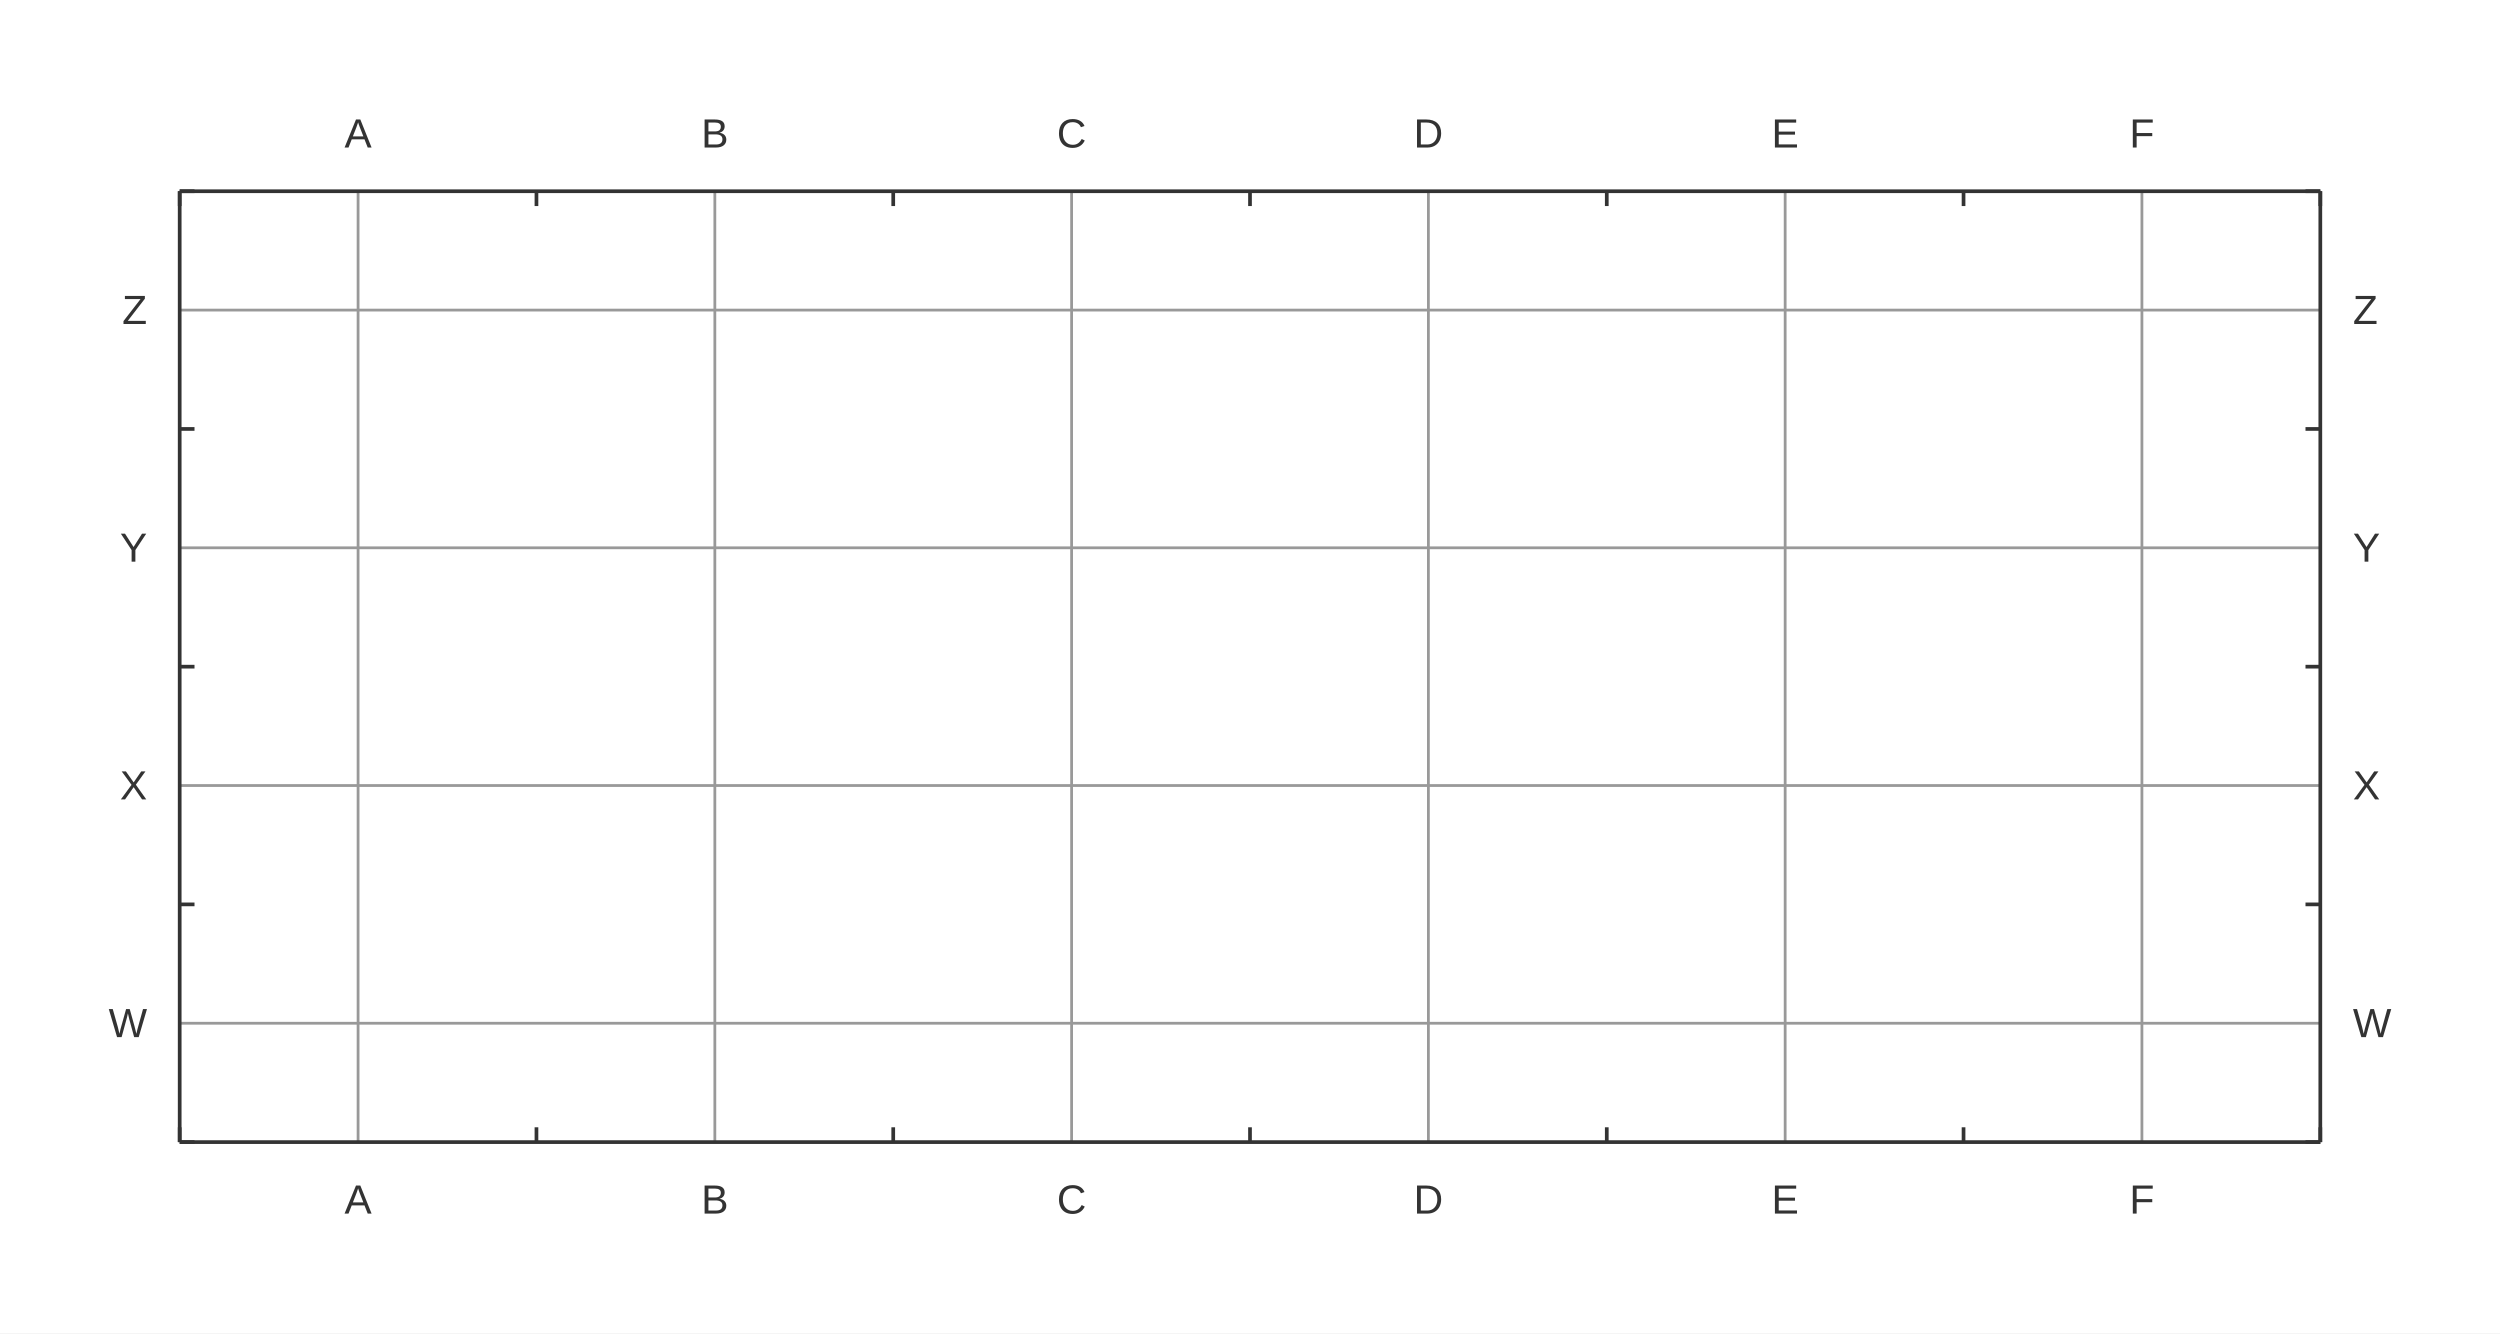
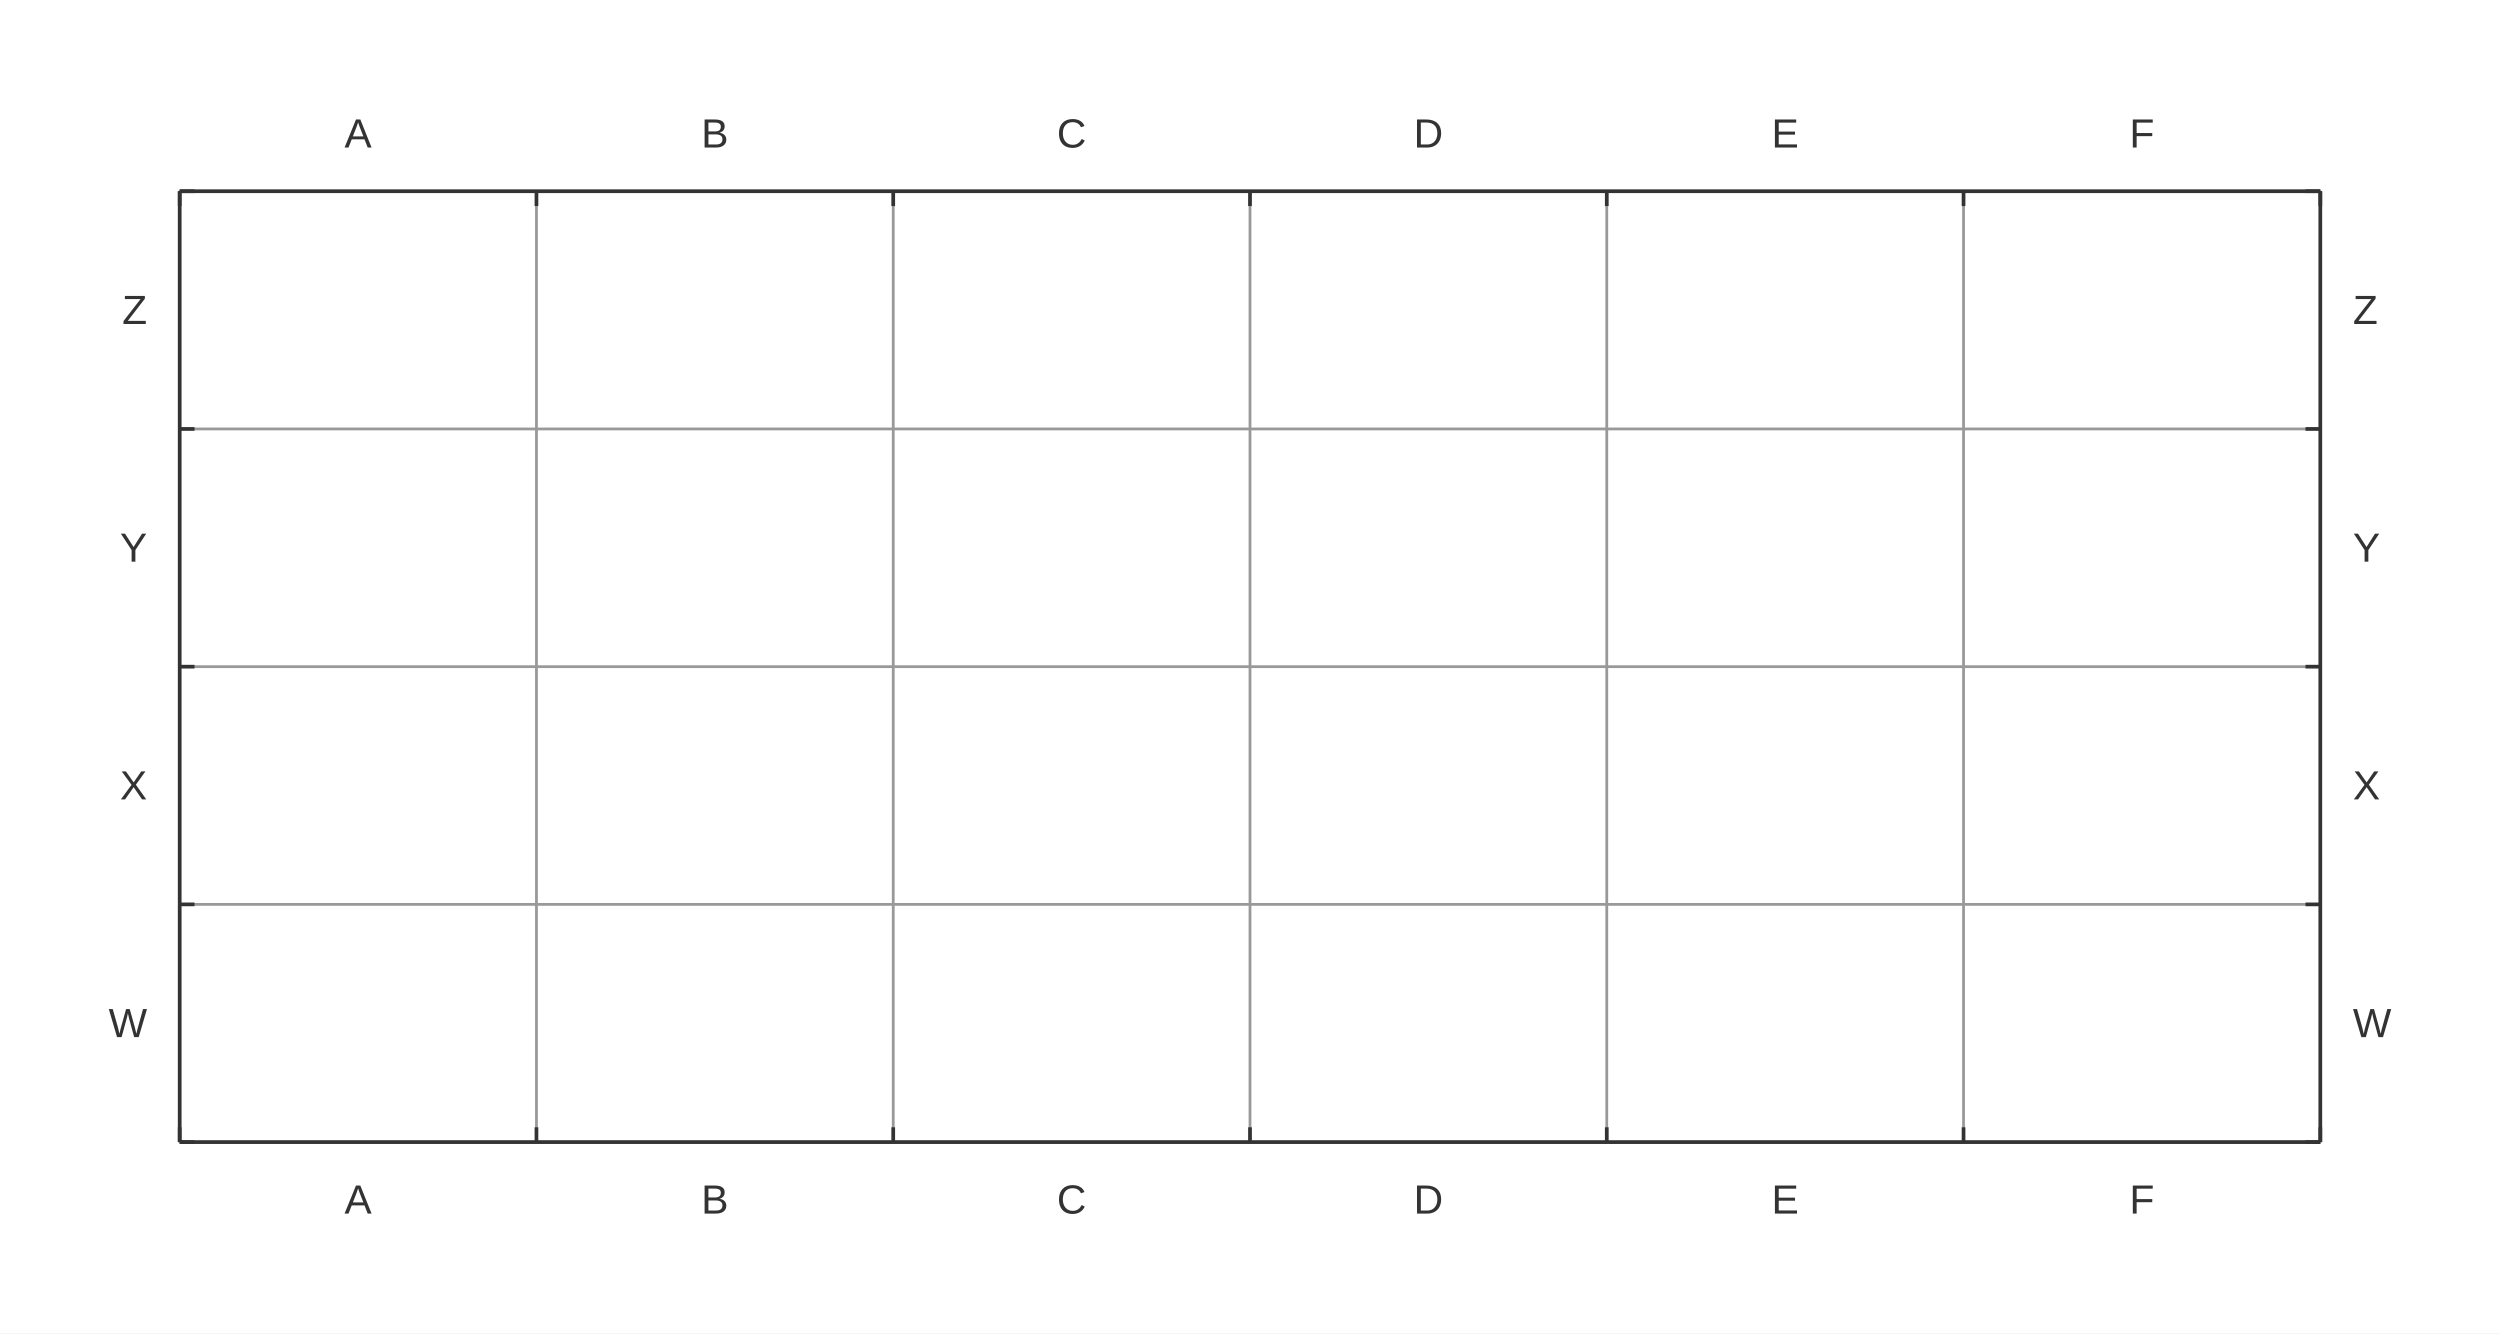
<svg xmlns="http://www.w3.org/2000/svg" width="900" height="480" viewBox="0 0 900 480">
  <rect width="900" height="480" fill="#ffffff" />
-   <path stroke-width="1" stroke="#999999" fill="none" d="M128.907 68.844 L128.907 411.156 " />
-   <path stroke-width="1" stroke="#999999" fill="none" d="M257.344 68.844 L257.344 411.156 " />
-   <path stroke-width="1" stroke="#999999" fill="none" d="M385.781 68.844 L385.781 411.156 " />
-   <path stroke-width="1" stroke="#999999" fill="none" d="M514.219 68.844 L514.219 411.156 " />
-   <path stroke-width="1" stroke="#999999" fill="none" d="M642.656 68.844 L642.656 411.156 " />
-   <path stroke-width="1" stroke="#999999" fill="none" d="M771.093 68.844 L771.093 411.156 " />
-   <path stroke-width="1" stroke="#999999" fill="none" d="M64.688 368.367 L835.312 368.367 " />
-   <path stroke-width="1" stroke="#999999" fill="none" d="M64.688 282.789 L835.312 282.789 " />
-   <path stroke-width="1" stroke="#999999" fill="none" d="M64.688 197.211 L835.312 197.211 " />
-   <path stroke-width="1" stroke="#999999" fill="none" d="M64.688 111.633 L835.312 111.633 " />
+   <path stroke-width="1" stroke="#999999" fill="none" d="M64.688 68.844 L64.688 411.156 " />
+   <path stroke-width="1" stroke="#999999" fill="none" d="M193.125 68.844 L193.125 411.156 " />
+   <path stroke-width="1" stroke="#999999" fill="none" d="M321.563 68.844 L321.563 411.156 " />
+   <path stroke-width="1" stroke="#999999" fill="none" d="M450 68.844 L450 411.156 " />
+   <path stroke-width="1" stroke="#999999" fill="none" d="M578.437 68.844 L578.437 411.156 " />
+   <path stroke-width="1" stroke="#999999" fill="none" d="M706.875 68.844 L706.875 411.156 " />
+   <path stroke-width="1" stroke="#999999" fill="none" d="M835.312 68.844 L835.312 411.156 " />
+   <path stroke-width="1" stroke="#999999" fill="none" d="M64.688 411.156 L835.312 411.156 " />
+   <path stroke-width="1" stroke="#999999" fill="none" d="M64.688 325.578 L835.312 325.578 " />
+   <path stroke-width="1" stroke="#999999" fill="none" d="M64.688 240 L835.312 240 " />
+   <path stroke-width="1" stroke="#999999" fill="none" d="M64.688 154.422 L835.312 154.422 " />
+   <path stroke-width="1" stroke="#999999" fill="none" d="M64.688 68.844 L835.312 68.844 " />
  <path stroke-width="1.333" stroke="#333333" fill="none" d="M64.688 68.844 L835.312 68.844 " />
  <path stroke-width="1.333" stroke="#333333" fill="none" d="M64.688 68.844 L64.688 74.178 " />
  <path stroke-width="1.333" stroke="#333333" fill="none" d="M193.125 68.844 L193.125 74.178 " />
  <path stroke-width="1.333" stroke="#333333" fill="none" d="M321.563 68.844 L321.563 74.178 " />
  <path stroke-width="1.333" stroke="#333333" fill="none" d="M450 68.844 L450 74.178 " />
  <path stroke-width="1.333" stroke="#333333" fill="none" d="M578.437 68.844 L578.437 74.178 " />
  <path stroke-width="1.333" stroke="#333333" fill="none" d="M706.875 68.844 L706.875 74.178 " />
  <path stroke-width="1.333" stroke="#333333" fill="none" d="M835.312 68.844 L835.312 74.178 " />
  <text x="124.016" y="53.111" fill="#333333" font-size="14.667" font-family="Arial,Helvetica,'Helvetica Neue',sans-serif">A</text>
  <text x="252.453" y="53.111" fill="#333333" font-size="14.667" font-family="Arial,Helvetica,'Helvetica Neue',sans-serif">B</text>
  <text x="380.484" y="53.111" fill="#333333" font-size="14.667" font-family="Arial,Helvetica,'Helvetica Neue',sans-serif">C</text>
  <text x="508.922" y="53.111" fill="#333333" font-size="14.667" font-family="Arial,Helvetica,'Helvetica Neue',sans-serif">D</text>
  <text x="637.765" y="53.111" fill="#333333" font-size="14.667" font-family="Arial,Helvetica,'Helvetica Neue',sans-serif">E</text>
  <text x="766.609" y="53.111" fill="#333333" font-size="14.667" font-family="Arial,Helvetica,'Helvetica Neue',sans-serif">F</text>
  <path stroke-width="1.333" stroke="#333333" fill="none" d="M835.312 68.844 L835.312 411.156 " />
  <path stroke-width="1.333" stroke="#333333" fill="none" d="M829.978 411.156 L835.312 411.156 " />
  <path stroke-width="1.333" stroke="#333333" fill="none" d="M829.978 325.578 L835.312 325.578 " />
  <path stroke-width="1.333" stroke="#333333" fill="none" d="M829.978 240 L835.312 240 " />
  <path stroke-width="1.333" stroke="#333333" fill="none" d="M829.978 154.422 L835.312 154.422 " />
  <path stroke-width="1.333" stroke="#333333" fill="none" d="M829.978 68.844 L835.312 68.844 " />
  <text x="847.045" y="373.367" fill="#333333" font-size="14.667" font-family="Arial,Helvetica,'Helvetica Neue',sans-serif">W</text>
  <text x="847.045" y="287.789" fill="#333333" font-size="14.667" font-family="Arial,Helvetica,'Helvetica Neue',sans-serif">X</text>
  <text x="847.045" y="202.211" fill="#333333" font-size="14.667" font-family="Arial,Helvetica,'Helvetica Neue',sans-serif">Y</text>
  <text x="847.045" y="116.633" fill="#333333" font-size="14.667" font-family="Arial,Helvetica,'Helvetica Neue',sans-serif">Z</text>
  <path stroke-width="1.333" stroke="#333333" fill="none" d="M64.688 411.156 L835.312 411.156 " />
  <path stroke-width="1.333" stroke="#333333" fill="none" d="M64.688 405.822 L64.688 411.156 " />
  <path stroke-width="1.333" stroke="#333333" fill="none" d="M193.125 405.822 L193.125 411.156 " />
  <path stroke-width="1.333" stroke="#333333" fill="none" d="M321.563 405.822 L321.563 411.156 " />
  <path stroke-width="1.333" stroke="#333333" fill="none" d="M450 405.822 L450 411.156 " />
  <path stroke-width="1.333" stroke="#333333" fill="none" d="M578.437 405.822 L578.437 411.156 " />
  <path stroke-width="1.333" stroke="#333333" fill="none" d="M706.875 405.822 L706.875 411.156 " />
  <path stroke-width="1.333" stroke="#333333" fill="none" d="M835.312 405.822 L835.312 411.156 " />
  <text x="124.016" y="436.889" fill="#333333" font-size="14.667" font-family="Arial,Helvetica,'Helvetica Neue',sans-serif">A</text>
  <text x="252.453" y="436.889" fill="#333333" font-size="14.667" font-family="Arial,Helvetica,'Helvetica Neue',sans-serif">B</text>
  <text x="380.484" y="436.889" fill="#333333" font-size="14.667" font-family="Arial,Helvetica,'Helvetica Neue',sans-serif">C</text>
  <text x="508.922" y="436.889" fill="#333333" font-size="14.667" font-family="Arial,Helvetica,'Helvetica Neue',sans-serif">D</text>
  <text x="637.765" y="436.889" fill="#333333" font-size="14.667" font-family="Arial,Helvetica,'Helvetica Neue',sans-serif">E</text>
  <text x="766.609" y="436.889" fill="#333333" font-size="14.667" font-family="Arial,Helvetica,'Helvetica Neue',sans-serif">F</text>
  <path stroke-width="1.333" stroke="#333333" fill="none" d="M64.688 68.844 L64.688 411.156 " />
  <path stroke-width="1.333" stroke="#333333" fill="none" d="M64.688 411.156 L70.022 411.156 " />
  <path stroke-width="1.333" stroke="#333333" fill="none" d="M64.688 325.578 L70.022 325.578 " />
  <path stroke-width="1.333" stroke="#333333" fill="none" d="M64.688 240 L70.022 240 " />
  <path stroke-width="1.333" stroke="#333333" fill="none" d="M64.688 154.422 L70.022 154.422 " />
  <path stroke-width="1.333" stroke="#333333" fill="none" d="M64.688 68.844 L70.022 68.844 " />
  <text x="39.111" y="373.367" fill="#333333" font-size="14.667" font-family="Arial,Helvetica,'Helvetica Neue',sans-serif">W</text>
  <text x="43.174" y="287.789" fill="#333333" font-size="14.667" font-family="Arial,Helvetica,'Helvetica Neue',sans-serif">X</text>
  <text x="43.174" y="202.211" fill="#333333" font-size="14.667" font-family="Arial,Helvetica,'Helvetica Neue',sans-serif">Y</text>
  <text x="43.986" y="116.633" fill="#333333" font-size="14.667" font-family="Arial,Helvetica,'Helvetica Neue',sans-serif">Z</text>
</svg>
